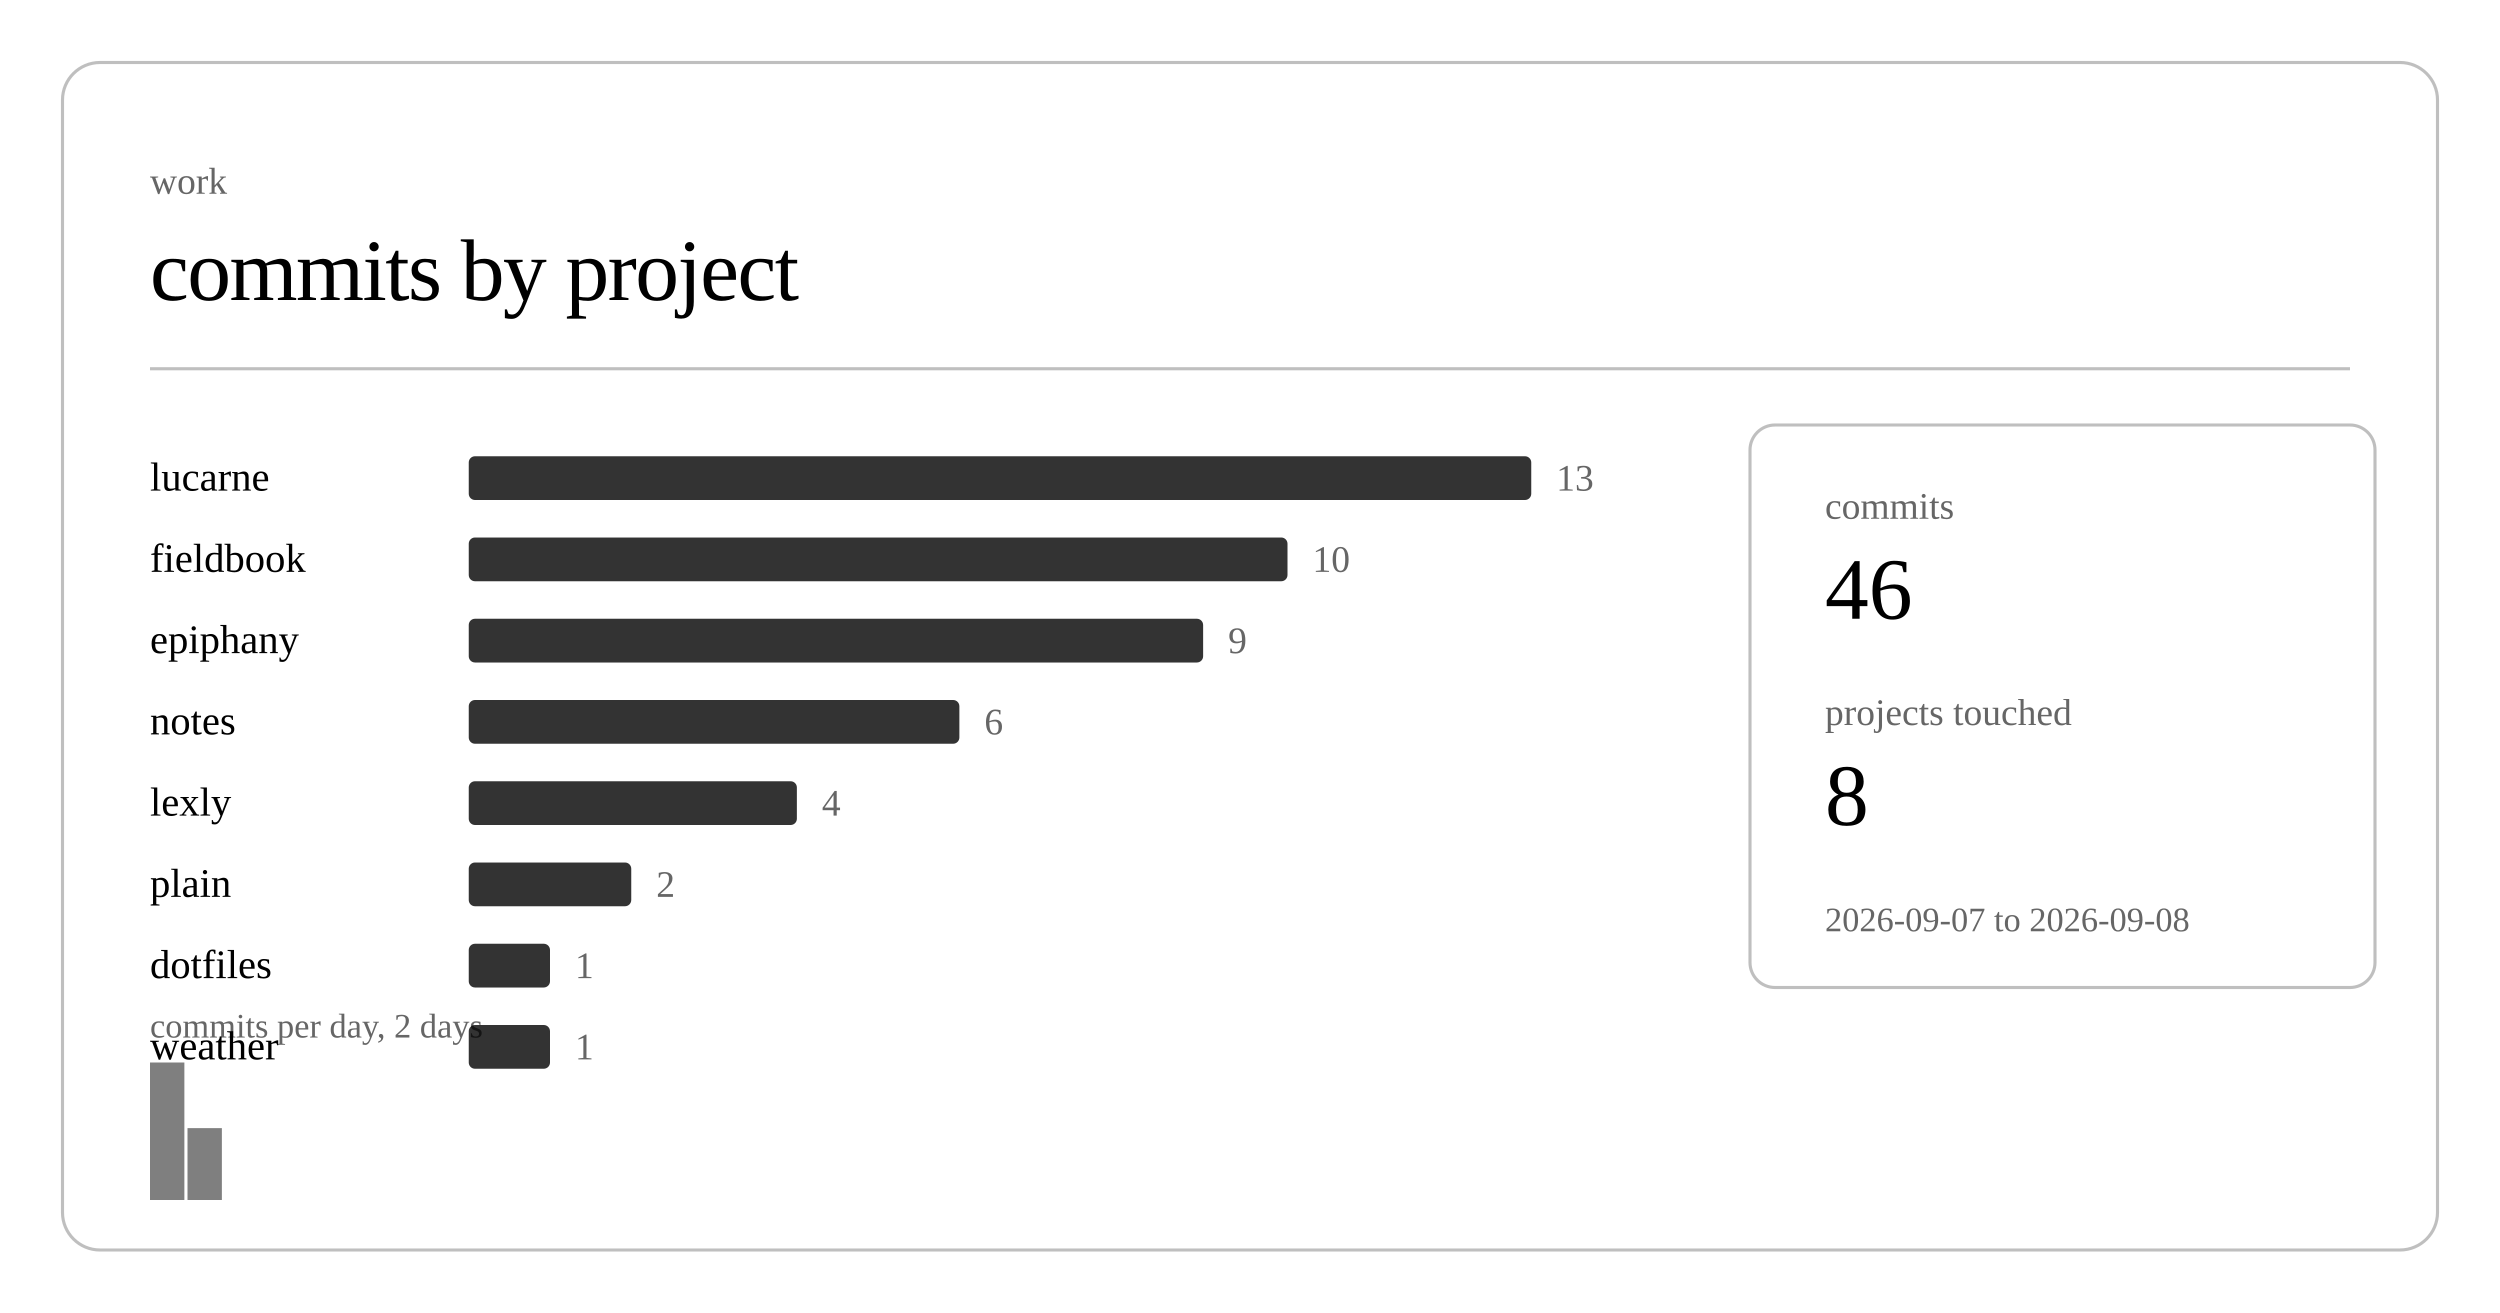
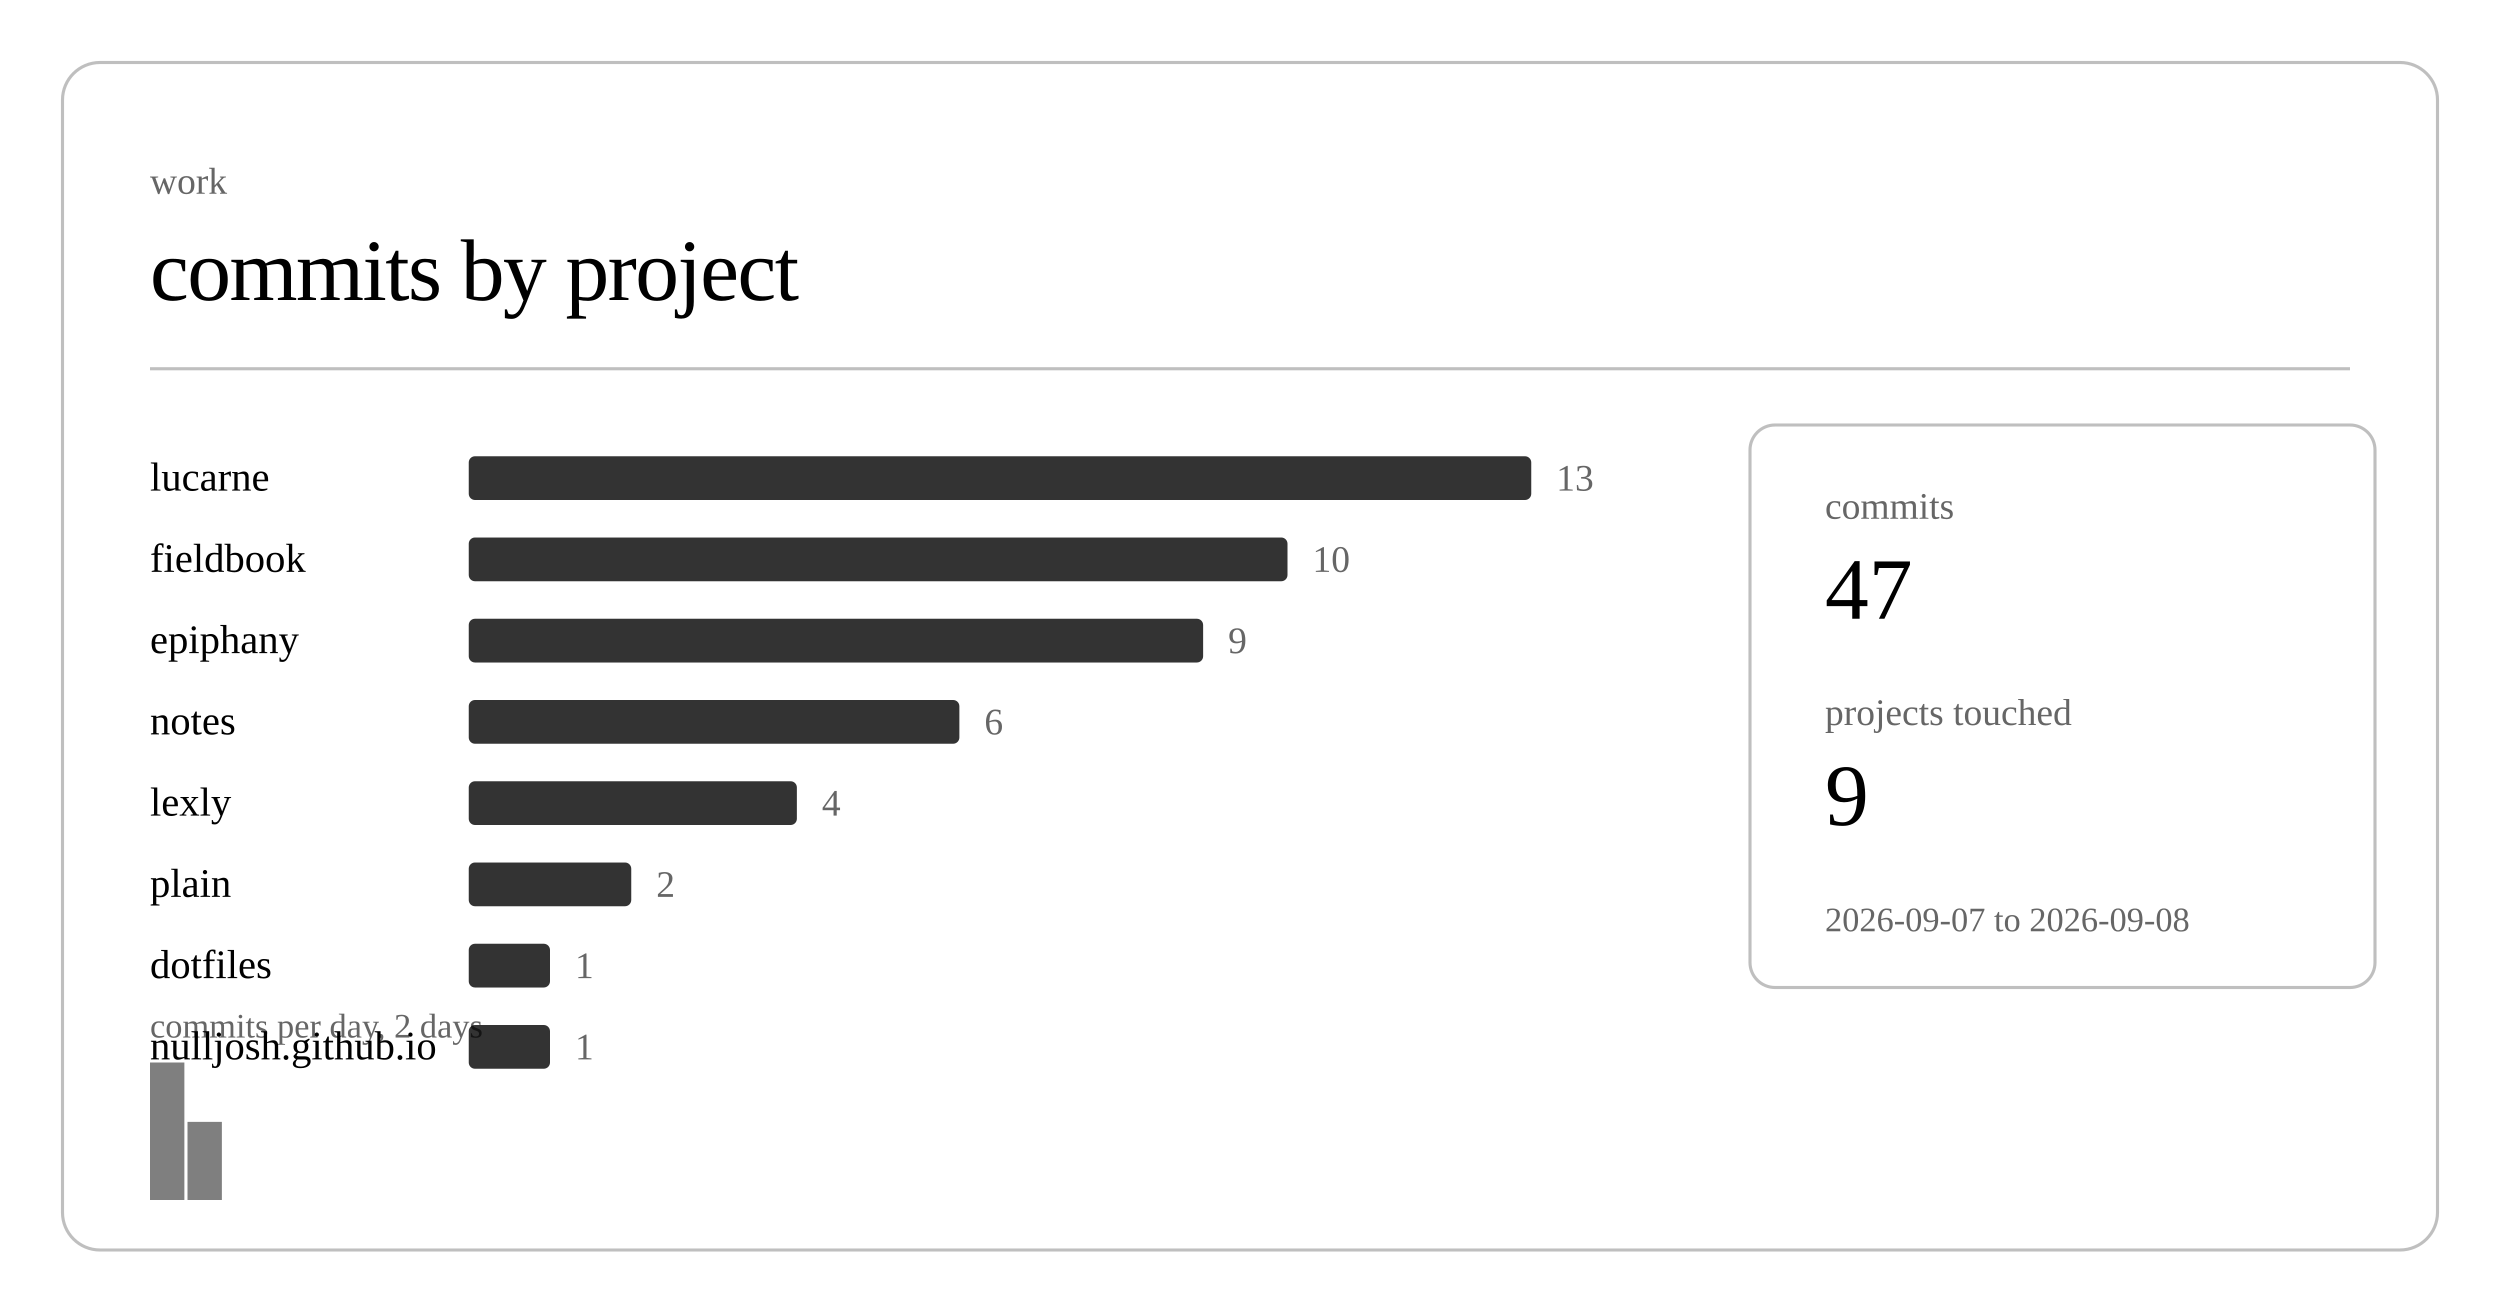
<svg xmlns="http://www.w3.org/2000/svg" class="post-header-svg" viewBox="0 0 800 420" width="800" height="420">
  <rect x="20" y="20" width="760" height="380" rx="12" ry="12" fill="none" stroke="currentColor" stroke-width="1" opacity="0.25" />
  <text fill="currentColor" x="48" y="62" font-size="12" opacity="0.6">work</text>
  <text fill="currentColor" x="48" y="96" font-size="28" font-weight="300" letter-spacing="-0.5">commits by project</text>
  <line stroke="currentColor" x1="48" y1="118" x2="752" y2="118" stroke-width="1" opacity="0.25" />
  <a href="https://github.com/nulljosh/lucarne">
    <text fill="currentColor" x="48" y="157" font-size="13">lucarne</text>
  </a>
  <rect x="150" y="146" width="340" height="14" rx="2" fill="currentColor" opacity="0.8" />
  <text fill="currentColor" x="498" y="157" font-size="12" opacity="0.6">13</text>
  <a href="https://github.com/nulljosh/fieldbook">
    <text fill="currentColor" x="48" y="183" font-size="13">fieldbook</text>
  </a>
  <rect x="150" y="172" width="262" height="14" rx="2" fill="currentColor" opacity="0.8" />
  <text fill="currentColor" x="420" y="183" font-size="12" opacity="0.6">10</text>
  <a href="https://github.com/nulljosh/epiphany">
    <text fill="currentColor" x="48" y="209" font-size="13">epiphany</text>
  </a>
  <rect x="150" y="198" width="235" height="14" rx="2" fill="currentColor" opacity="0.8" />
  <text fill="currentColor" x="393" y="209" font-size="12" opacity="0.6">9</text>
  <a href="https://github.com/nulljosh/notes">
    <text fill="currentColor" x="48" y="235" font-size="13">notes</text>
  </a>
  <rect x="150" y="224" width="157" height="14" rx="2" fill="currentColor" opacity="0.8" />
  <text fill="currentColor" x="315" y="235" font-size="12" opacity="0.6">6</text>
  <a href="https://github.com/nulljosh/lexly">
    <text fill="currentColor" x="48" y="261" font-size="13">lexly</text>
  </a>
  <rect x="150" y="250" width="105" height="14" rx="2" fill="currentColor" opacity="0.8" />
  <text fill="currentColor" x="263" y="261" font-size="12" opacity="0.6">4</text>
  <a href="https://github.com/nulljosh/plain">
    <text fill="currentColor" x="48" y="287" font-size="13">plain</text>
  </a>
  <rect x="150" y="276" width="52" height="14" rx="2" fill="currentColor" opacity="0.8" />
  <text fill="currentColor" x="210" y="287" font-size="12" opacity="0.6">2</text>
  <a href="https://github.com/nulljosh/dotfiles">
    <text fill="currentColor" x="48" y="313" font-size="13">dotfiles</text>
  </a>
  <rect x="150" y="302" width="26" height="14" rx="2" fill="currentColor" opacity="0.8" />
  <text fill="currentColor" x="184" y="313" font-size="12" opacity="0.6">1</text>
-   <a href="https://github.com/nulljosh/weather">
-     <text fill="currentColor" x="48" y="339" font-size="13">weather</text>
+   <a href="https://github.com/nulljosh/nulljosh.github.io">
+     <text fill="currentColor" x="48" y="339" font-size="13">nulljosh.github.io</text>
  </a>
  <rect x="150" y="328" width="26" height="14" rx="2" fill="currentColor" opacity="0.8" />
  <text fill="currentColor" x="184" y="339" font-size="12" opacity="0.6">1</text>
  <rect x="48.0" y="340" width="11.0" height="44" fill="currentColor" opacity="0.5" />
-   <rect x="60.0" y="361" width="11.0" height="23" fill="currentColor" opacity="0.5" />
+   <rect x="60.0" y="359" width="11.0" height="25" fill="currentColor" opacity="0.5" />
  <text fill="currentColor" x="48" y="332" font-size="11" opacity="0.6">commits per day, 2 days</text>
  <rect x="560" y="136" width="200" height="180" rx="8" ry="8" fill="none" stroke="currentColor" stroke-width="1" opacity="0.25" />
  <text fill="currentColor" x="584" y="166" font-size="12" opacity="0.6">commits</text>
-   <text fill="currentColor" x="584" y="198" font-size="28" font-weight="500">46</text>
+   <text fill="currentColor" x="584" y="198" font-size="28" font-weight="500">47</text>
  <text fill="currentColor" x="584" y="232" font-size="12" opacity="0.6">projects touched</text>
-   <text fill="currentColor" x="584" y="264" font-size="28" font-weight="500">8</text>
+   <text fill="currentColor" x="584" y="264" font-size="28" font-weight="500">9</text>
  <text fill="currentColor" x="584" y="298" font-size="11" opacity="0.6">2026-09-07 to 2026-09-08</text>
</svg>
